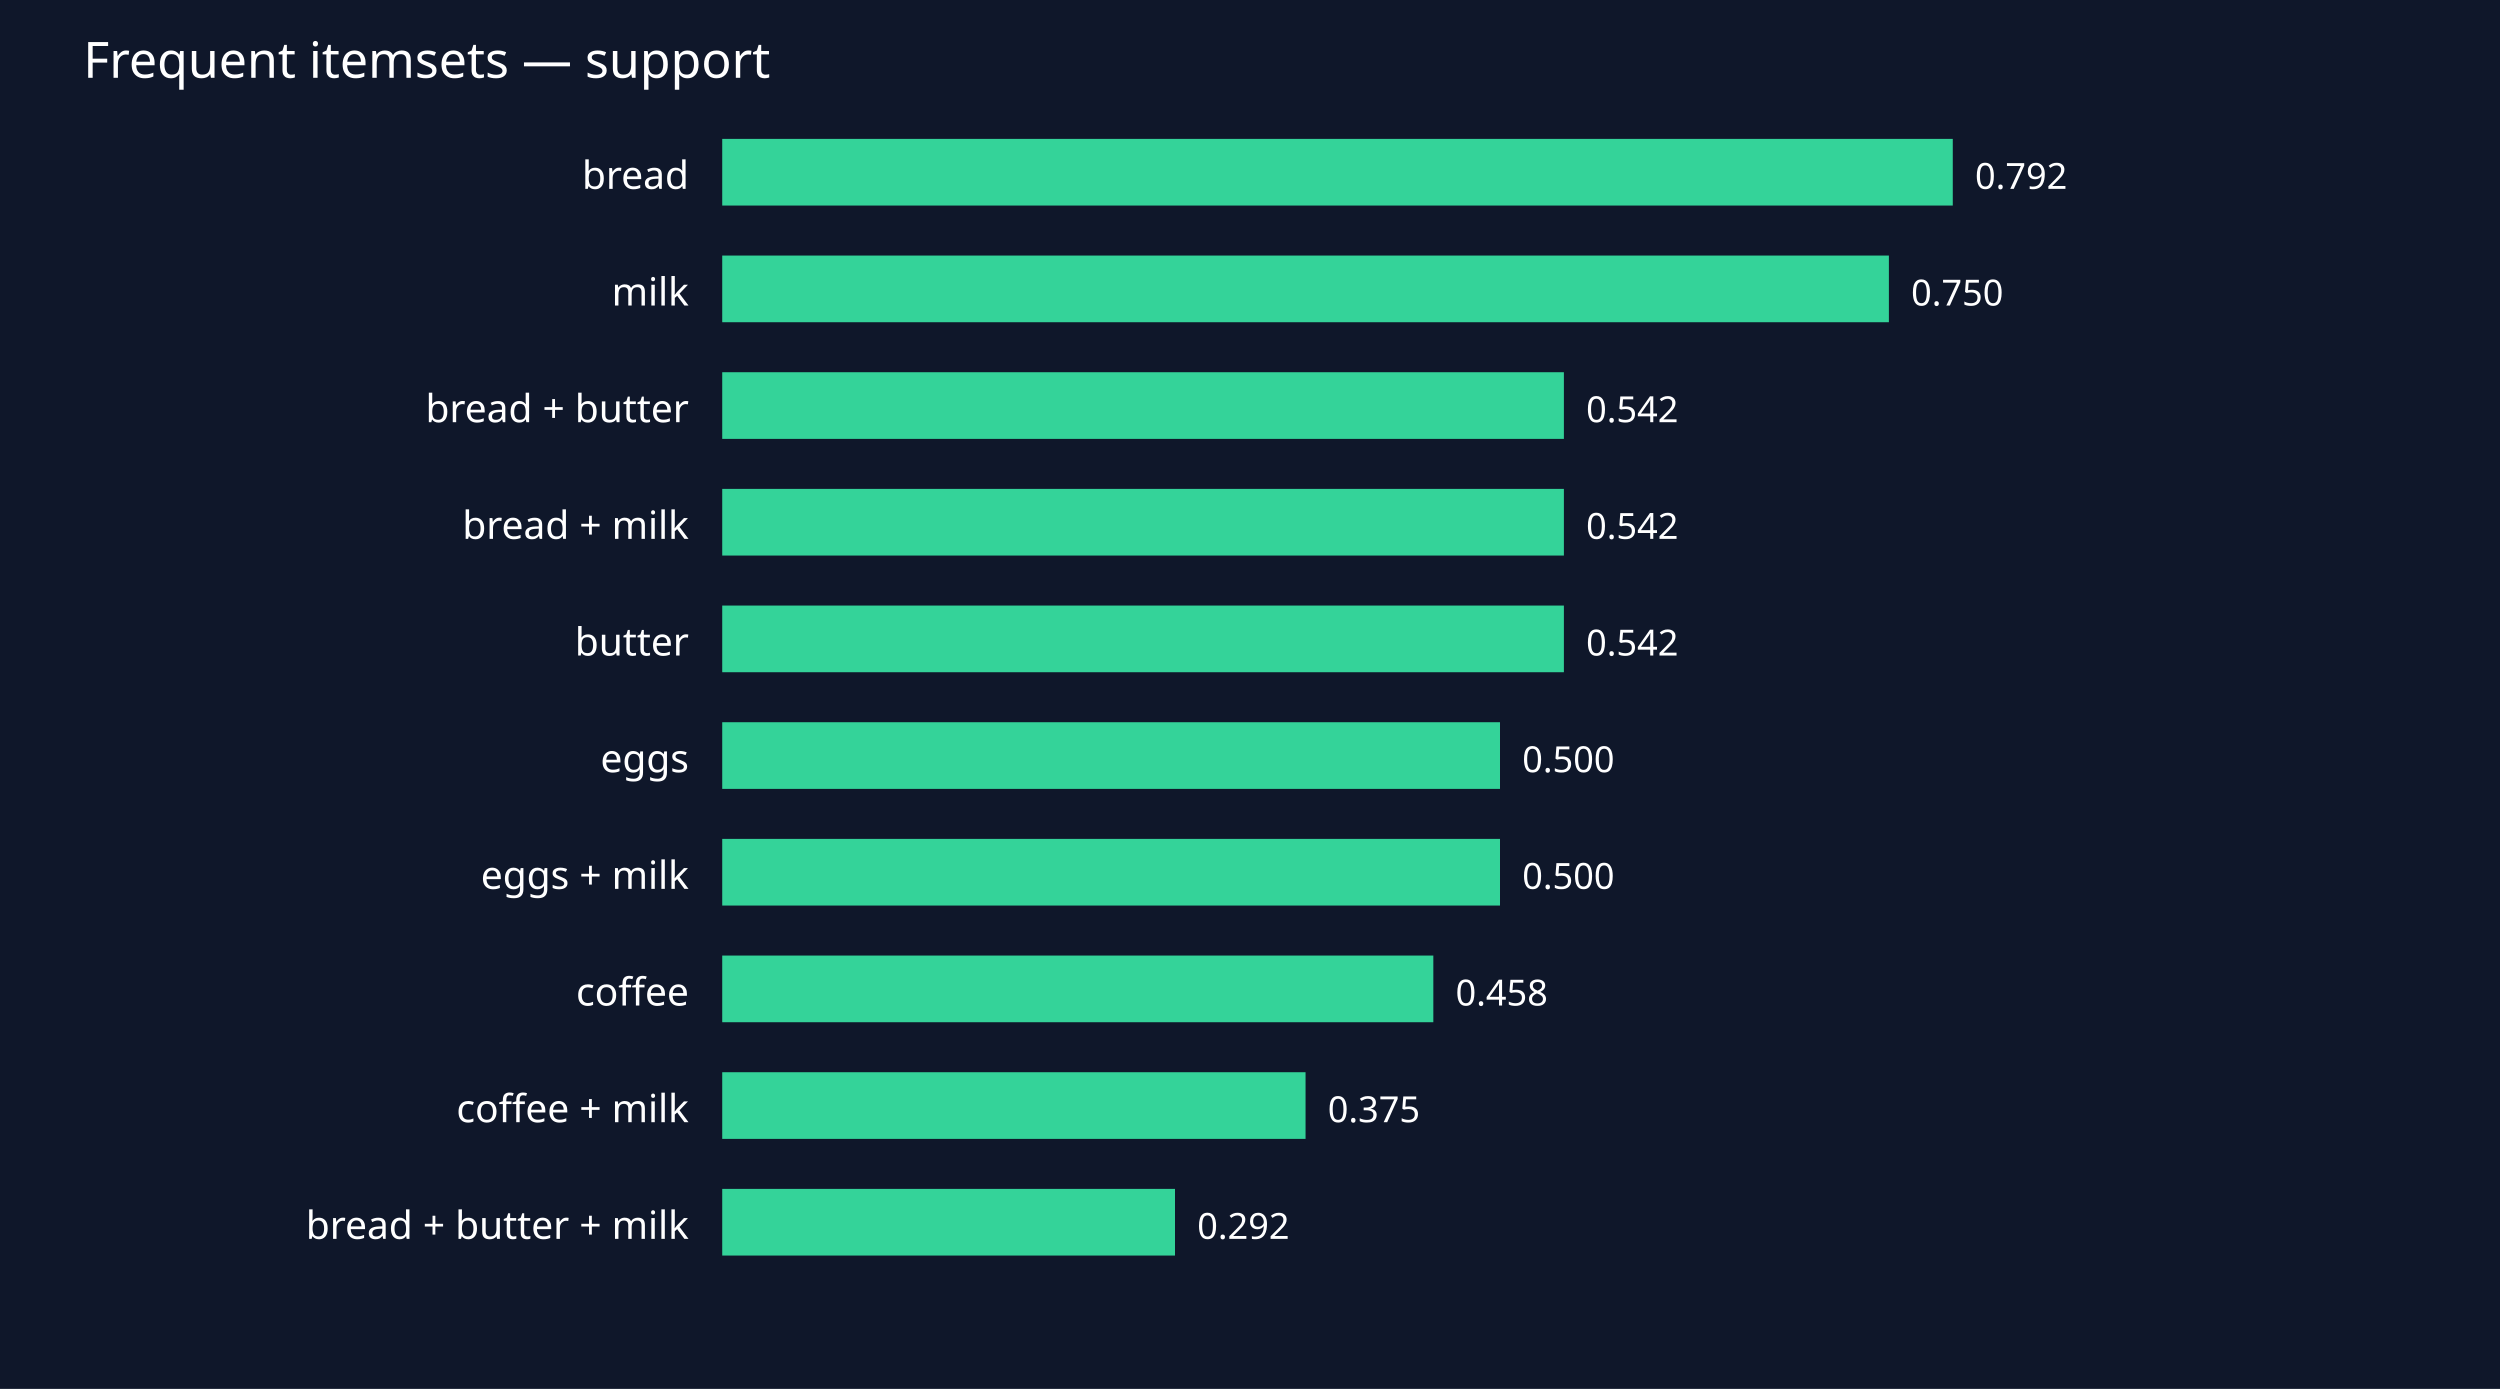
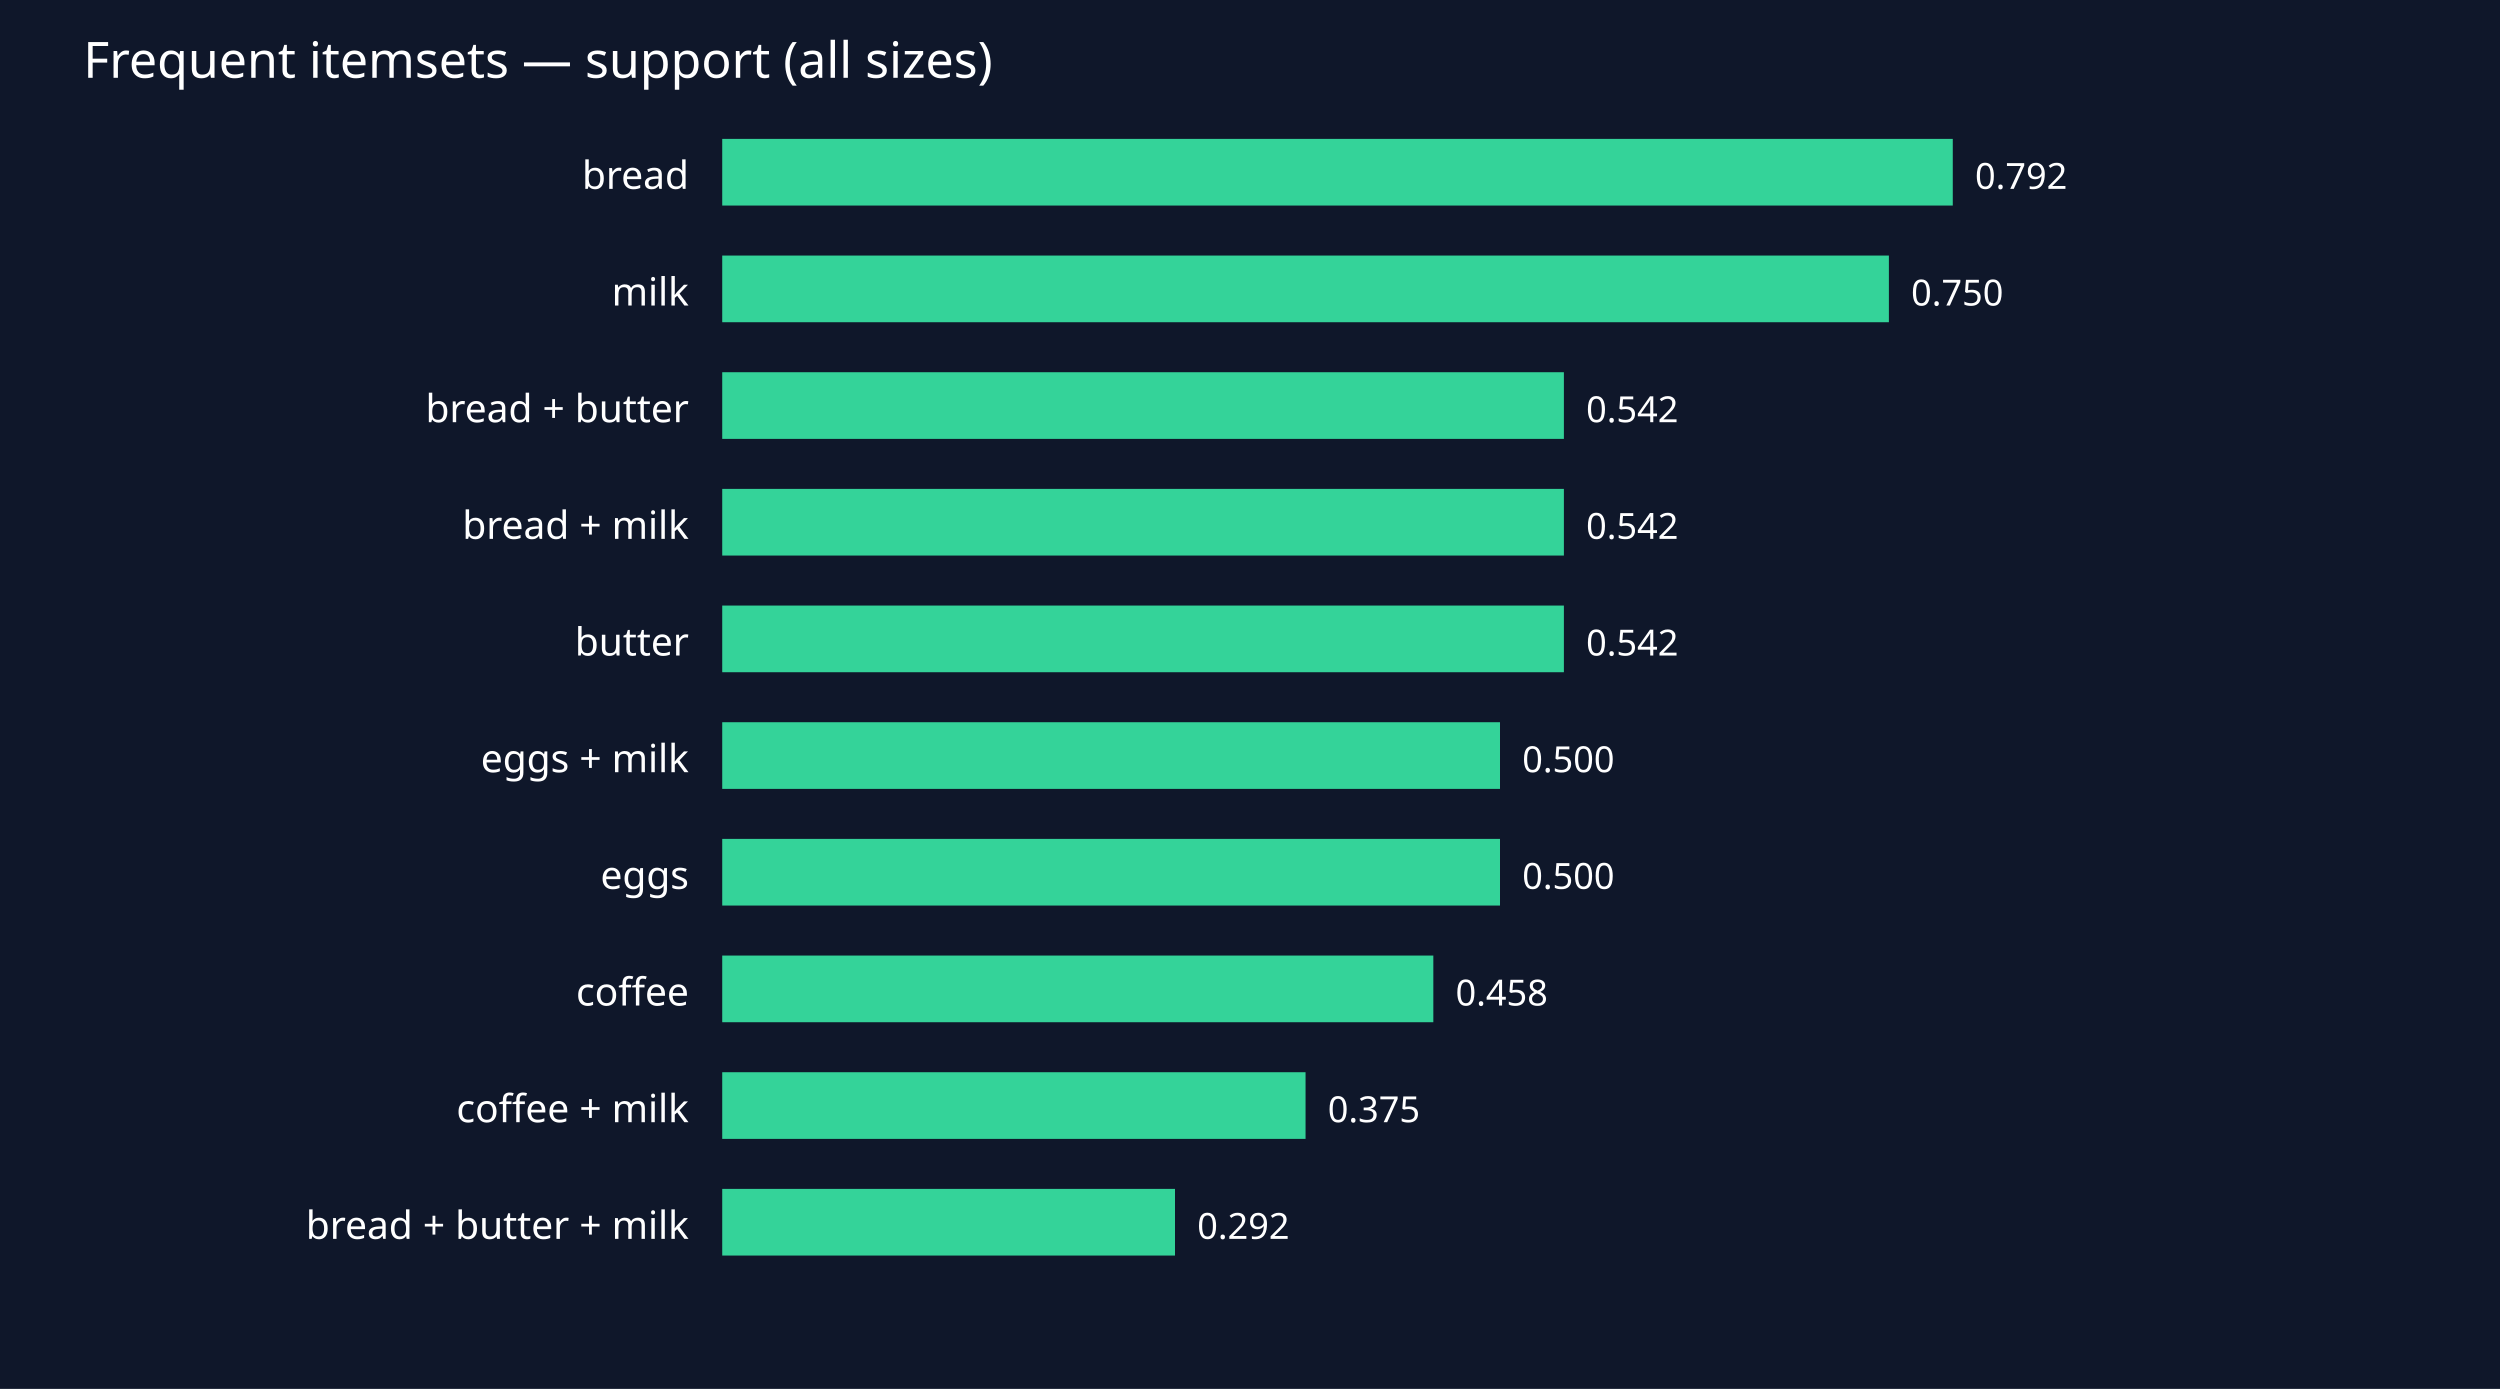
<svg xmlns="http://www.w3.org/2000/svg" width="900" height="500" viewBox="0 0 900 500">
  <rect width="100%" height="100%" fill="#0f172a" />
-   <text x="30" y="28" fill="white" font-size="18" font-family="sans-serif">Frequent itemsets — support</text>
+   <text x="30" y="28" fill="white" font-size="18" font-family="sans-serif">Frequent itemsets — support (all sizes)</text>
  <text x="248" y="68" text-anchor="end" fill="white" font-family="sans-serif" font-size="14">bread</text>
  <rect x="260" y="50" width="443" height="24" fill="#34d399" />
  <text x="711" y="68" fill="white" font-family="sans-serif" font-size="13">0.792</text>
  <text x="248" y="110" text-anchor="end" fill="white" font-family="sans-serif" font-size="14">milk</text>
  <rect x="260" y="92" width="420" height="24" fill="#34d399" />
  <text x="688" y="110" fill="white" font-family="sans-serif" font-size="13">0.750</text>
  <text x="248" y="152" text-anchor="end" fill="white" font-family="sans-serif" font-size="14">bread + butter</text>
  <rect x="260" y="134" width="303" height="24" fill="#34d399" />
  <text x="571" y="152" fill="white" font-family="sans-serif" font-size="13">0.542</text>
  <text x="248" y="194" text-anchor="end" fill="white" font-family="sans-serif" font-size="14">bread + milk</text>
  <rect x="260" y="176" width="303" height="24" fill="#34d399" />
  <text x="571" y="194" fill="white" font-family="sans-serif" font-size="13">0.542</text>
  <text x="248" y="236" text-anchor="end" fill="white" font-family="sans-serif" font-size="14">butter</text>
  <rect x="260" y="218" width="303" height="24" fill="#34d399" />
  <text x="571" y="236" fill="white" font-family="sans-serif" font-size="13">0.542</text>
-   <text x="248" y="278" text-anchor="end" fill="white" font-family="sans-serif" font-size="14">eggs</text>
+   <text x="248" y="278" text-anchor="end" fill="white" font-family="sans-serif" font-size="14">eggs + milk</text>
  <rect x="260" y="260" width="280" height="24" fill="#34d399" />
  <text x="548" y="278" fill="white" font-family="sans-serif" font-size="13">0.500</text>
-   <text x="248" y="320" text-anchor="end" fill="white" font-family="sans-serif" font-size="14">eggs + milk</text>
+   <text x="248" y="320" text-anchor="end" fill="white" font-family="sans-serif" font-size="14">eggs</text>
  <rect x="260" y="302" width="280" height="24" fill="#34d399" />
  <text x="548" y="320" fill="white" font-family="sans-serif" font-size="13">0.500</text>
  <text x="248" y="362" text-anchor="end" fill="white" font-family="sans-serif" font-size="14">coffee</text>
  <rect x="260" y="344" width="256" height="24" fill="#34d399" />
  <text x="524" y="362" fill="white" font-family="sans-serif" font-size="13">0.458</text>
  <text x="248" y="404" text-anchor="end" fill="white" font-family="sans-serif" font-size="14">coffee + milk</text>
  <rect x="260" y="386" width="210" height="24" fill="#34d399" />
  <text x="478" y="404" fill="white" font-family="sans-serif" font-size="13">0.375</text>
  <text x="248" y="446" text-anchor="end" fill="white" font-family="sans-serif" font-size="14">bread + butter + milk</text>
  <rect x="260" y="428" width="163" height="24" fill="#34d399" />
  <text x="431" y="446" fill="white" font-family="sans-serif" font-size="13">0.292</text>
</svg>
